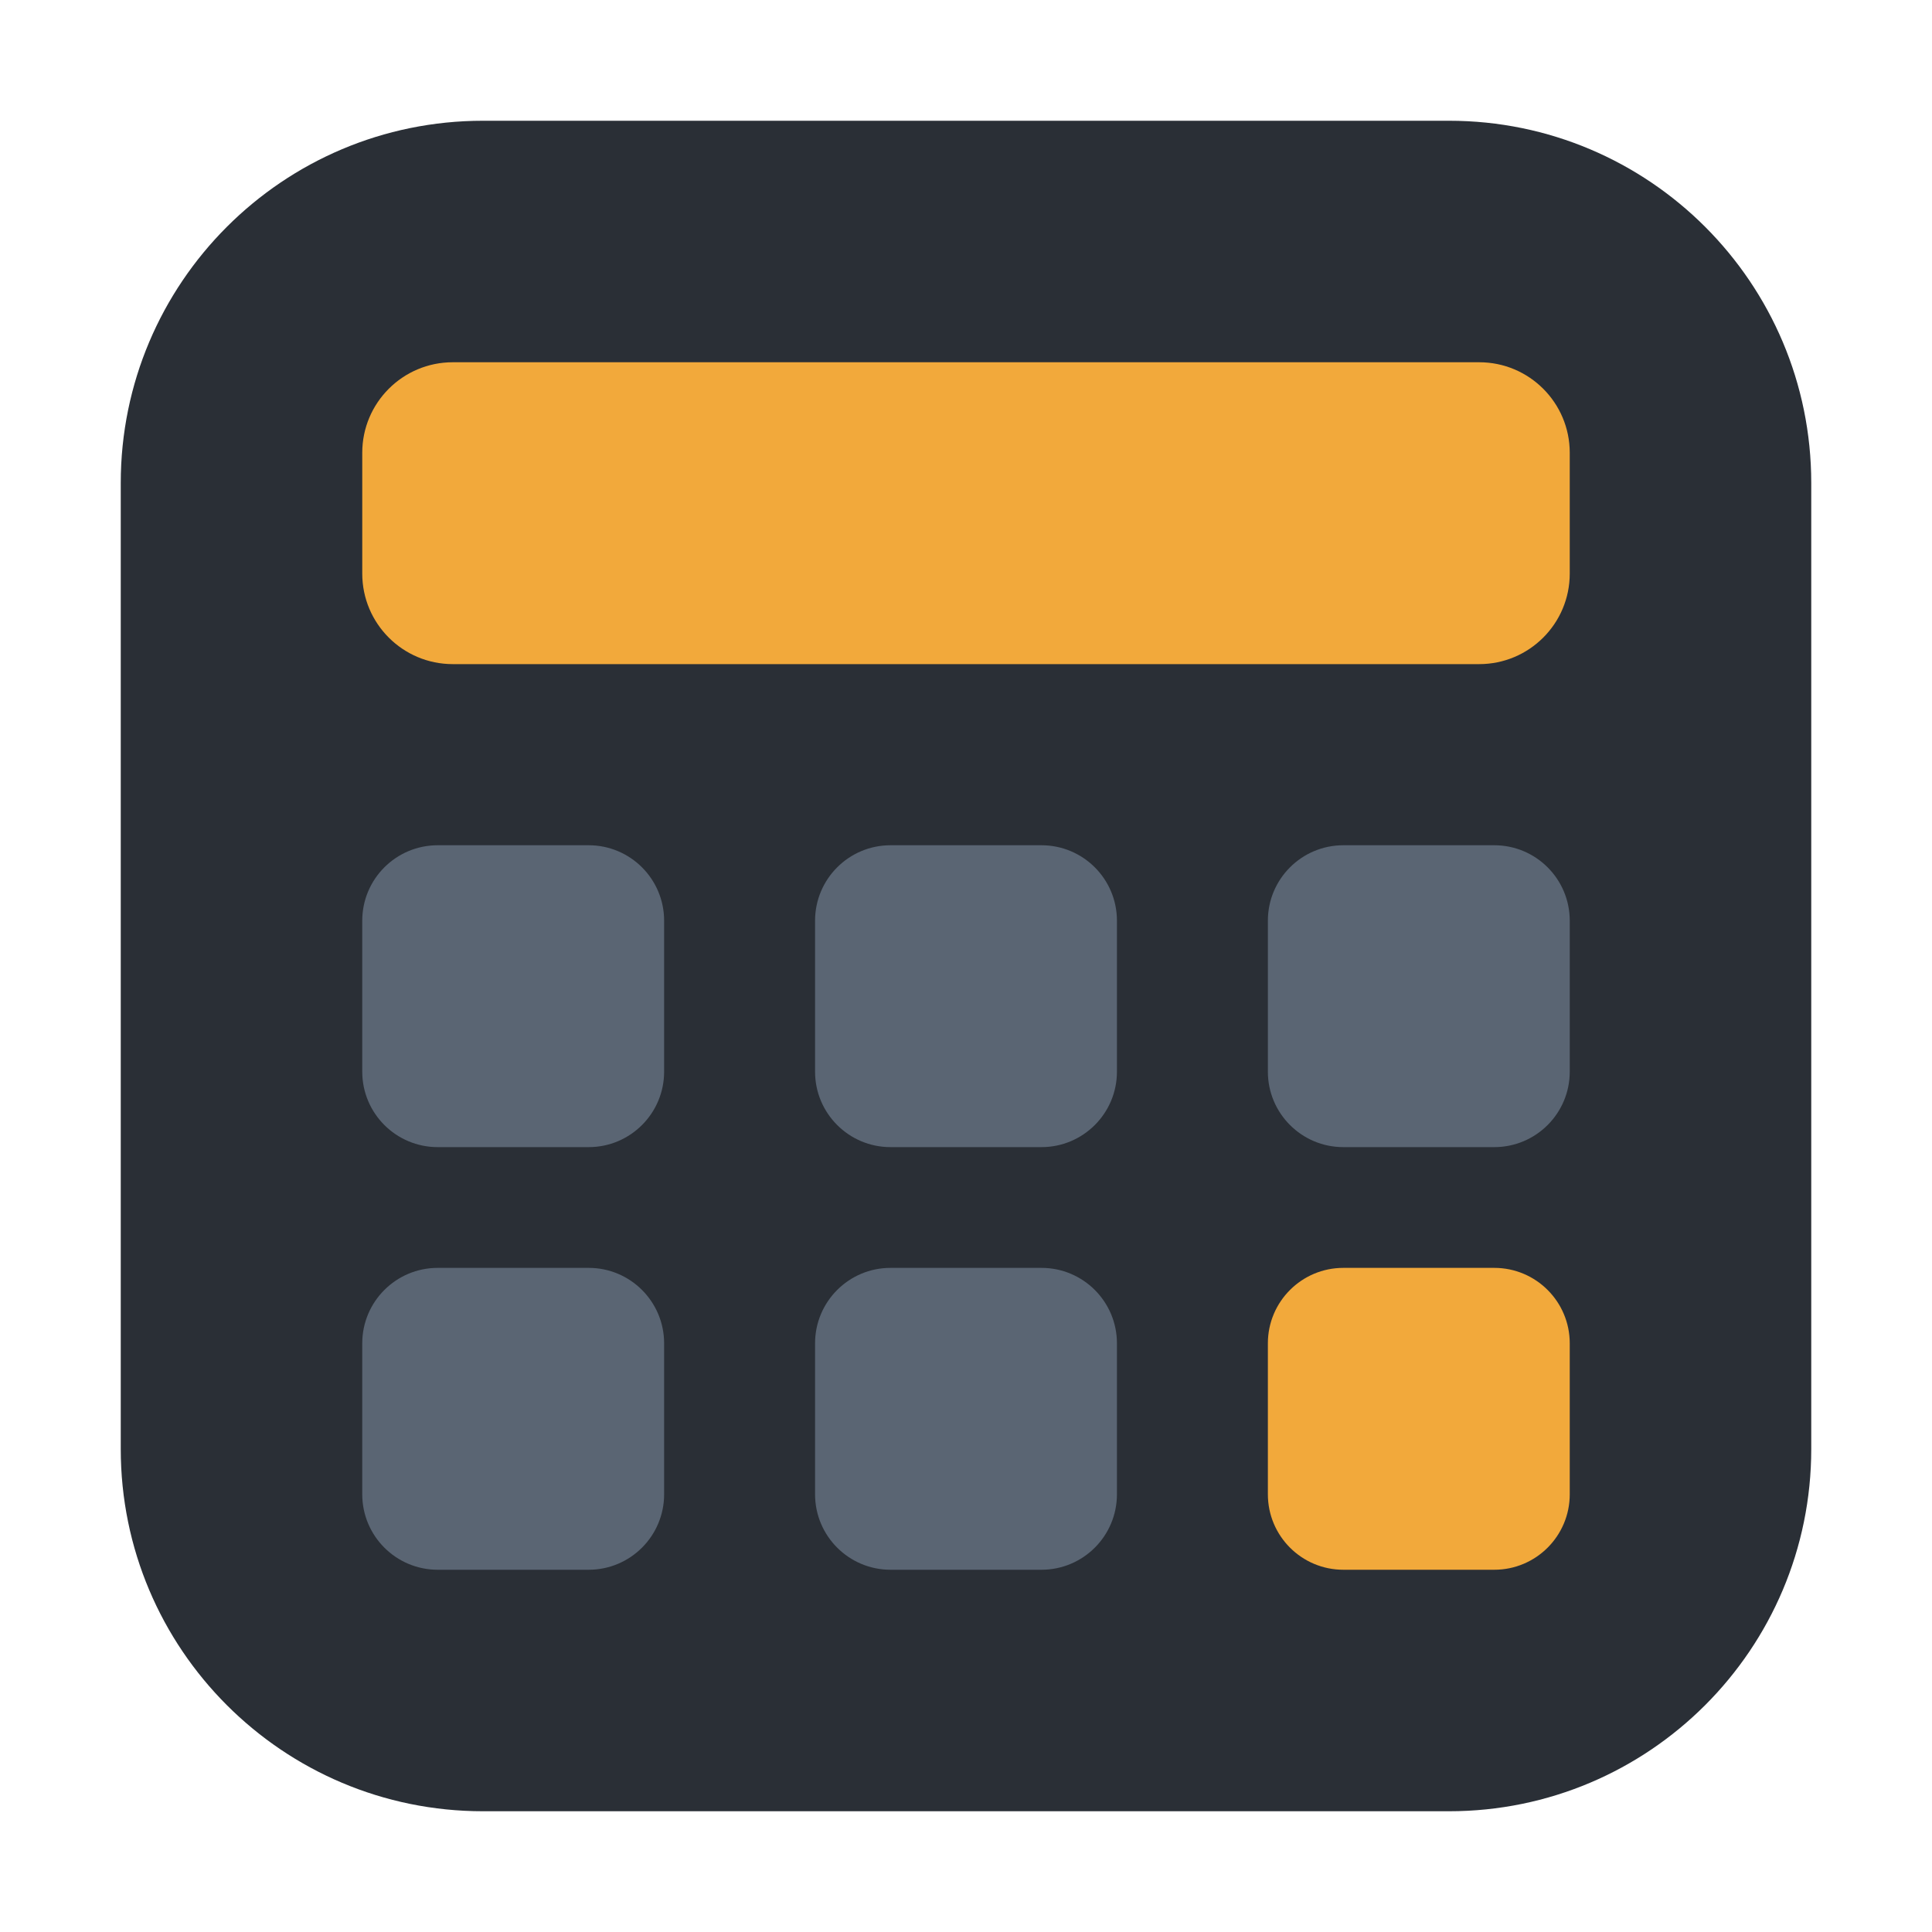
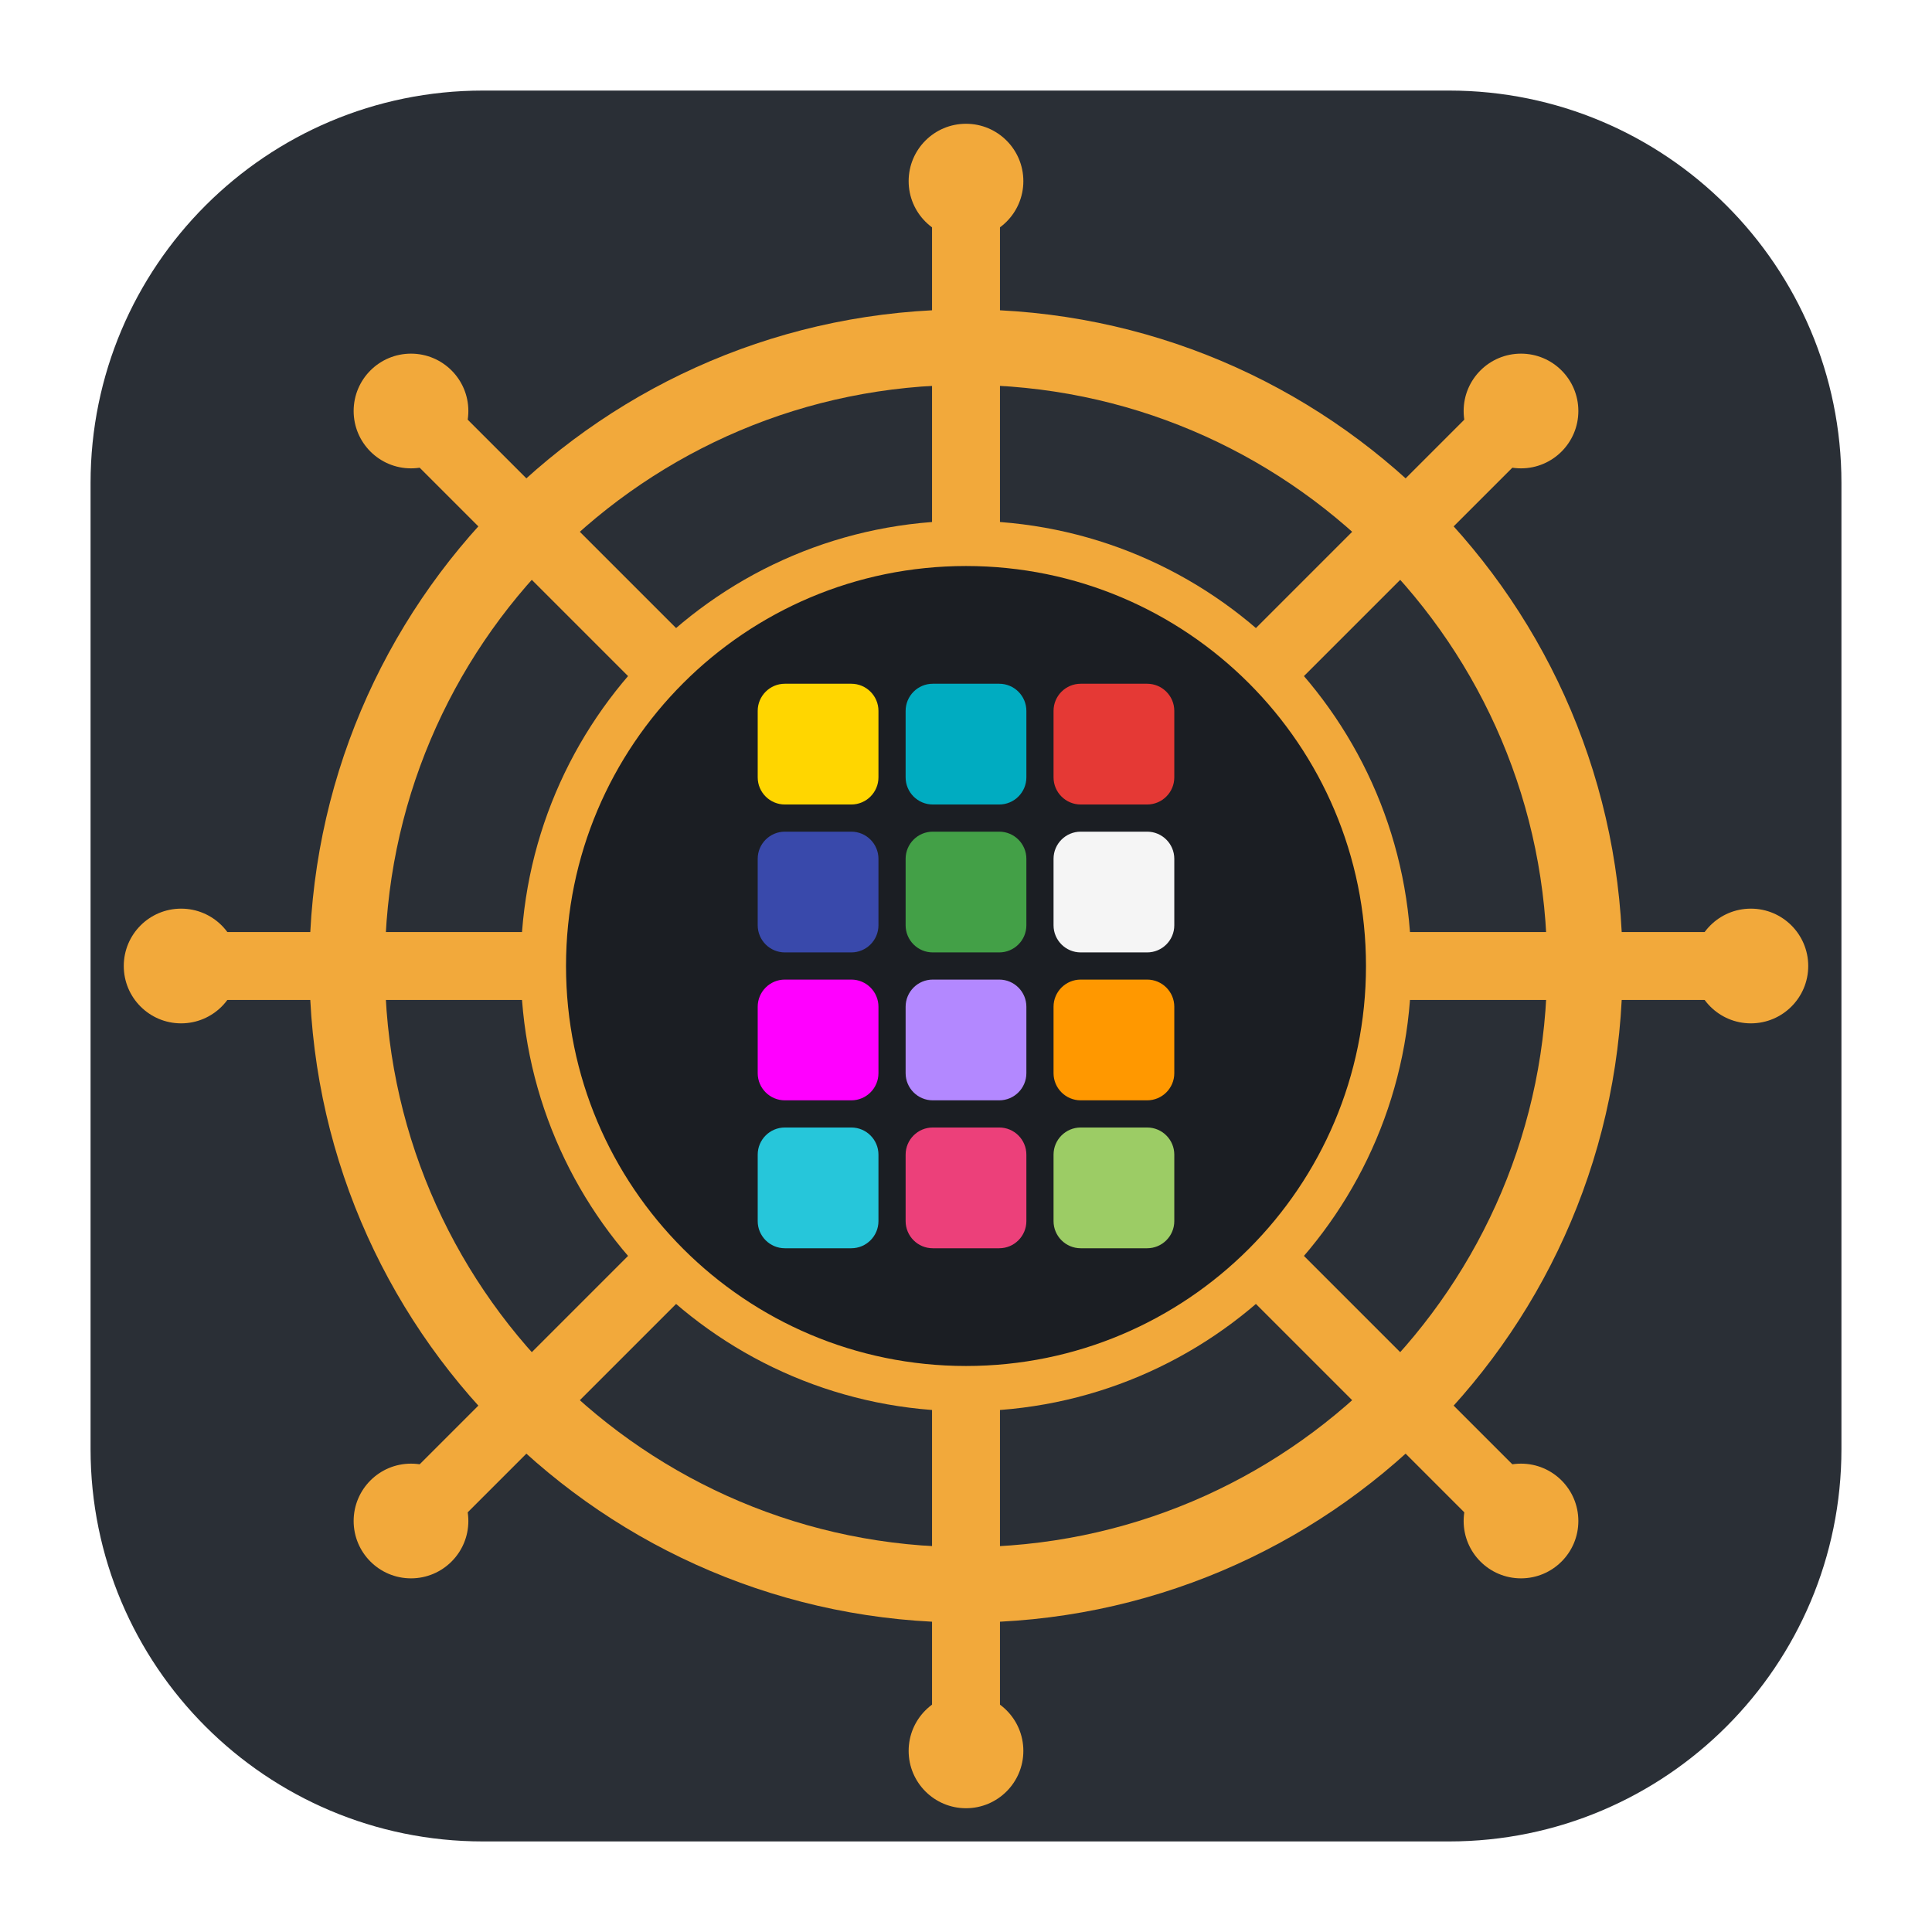
- <svg xmlns="http://www.w3.org/2000/svg" viewBox="0 0 64 64" role="img" aria-labelledby="t">
-   <rect x="4" y="4" width="56" height="56" rx="12" fill="#2A2F36" />
-   <rect x="12" y="12" width="40" height="10" rx="3" fill="#F2A93B" />
-   <g fill="#5A6573">
-     <rect x="12" y="28" width="10" height="10" rx="2.5" />
-     <rect x="27" y="28" width="10" height="10" rx="2.5" />
-     <rect x="42" y="28" width="10" height="10" rx="2.5" />
-     <rect x="12" y="42" width="10" height="10" rx="2.5" />
-     <rect x="27" y="42" width="10" height="10" rx="2.5" />
+ <svg xmlns="http://www.w3.org/2000/svg" viewBox="0 0 128 128" role="img" aria-labelledby="t">
+   <rect x="6" y="6" width="116" height="116" rx="26" fill="#2A2F36" />
+   <g fill="none" stroke="#F2A93B" stroke-linecap="round">
+     <circle cx="64" cy="64" r="41" stroke-width="5" />
+     <g stroke-width="4.5">
+       <line x1="92.00" y1="64.00" x2="116.00" y2="64.00" />
+       <line x1="83.80" y1="83.80" x2="100.77" y2="100.77" />
+       <line x1="64.00" y1="92.00" x2="64.00" y2="116.00" />
+       <line x1="44.20" y1="83.80" x2="27.23" y2="100.77" />
+       <line x1="36.00" y1="64.00" x2="12.00" y2="64.00" />
+       <line x1="44.20" y1="44.20" x2="27.23" y2="27.23" />
+       <line x1="64.00" y1="36.00" x2="64.00" y2="12.00" />
+       <line x1="83.80" y1="44.20" x2="100.77" y2="27.23" />
+     </g>
  </g>
-   <rect x="42" y="42" width="10" height="10" rx="2.5" fill="#F2A93B" />
+   <g fill="#F2A93B">
+     <circle cx="116.00" cy="64.00" r="3.8" />
+     <circle cx="100.77" cy="100.77" r="3.8" />
+     <circle cx="64.00" cy="116.00" r="3.8" />
+     <circle cx="27.23" cy="100.77" r="3.8" />
+     <circle cx="12.00" cy="64.00" r="3.8" />
+     <circle cx="27.23" cy="27.23" r="3.8" />
+     <circle cx="64.00" cy="12.00" r="3.8" />
+     <circle cx="100.77" cy="27.23" r="3.8" />
+   </g>
+   <circle cx="64" cy="64" r="28" fill="#1B1E23" stroke="#F2A93B" stroke-width="3" />
+   <g>
+     <rect x="50.20" y="45.30" width="8.0" height="8.0" rx="1.8" fill="#FFD600" />
+     <rect x="60.00" y="45.30" width="8.0" height="8.0" rx="1.8" fill="#00ACC1" />
+     <rect x="69.80" y="45.30" width="8.0" height="8.0" rx="1.8" fill="#E53935" />
+     <rect x="50.20" y="55.10" width="8.0" height="8.0" rx="1.8" fill="#3949AB" />
+     <rect x="60.00" y="55.10" width="8.0" height="8.0" rx="1.8" fill="#43A047" />
+     <rect x="69.80" y="55.10" width="8.0" height="8.0" rx="1.8" fill="#F5F5F5" />
+     <rect x="50.20" y="64.90" width="8.0" height="8.0" rx="1.8" fill="#FF00FF" />
+     <rect x="60.00" y="64.90" width="8.0" height="8.0" rx="1.8" fill="#B388FF" />
+     <rect x="69.80" y="64.90" width="8.0" height="8.0" rx="1.8" fill="#FF9800" />
+     <rect x="50.20" y="74.70" width="8.0" height="8.0" rx="1.8" fill="#26C6DA" />
+     <rect x="60.00" y="74.70" width="8.0" height="8.0" rx="1.8" fill="#EC407A" />
+     <rect x="69.80" y="74.70" width="8.0" height="8.0" rx="1.8" fill="#9CCC65" />
+   </g>
</svg>
